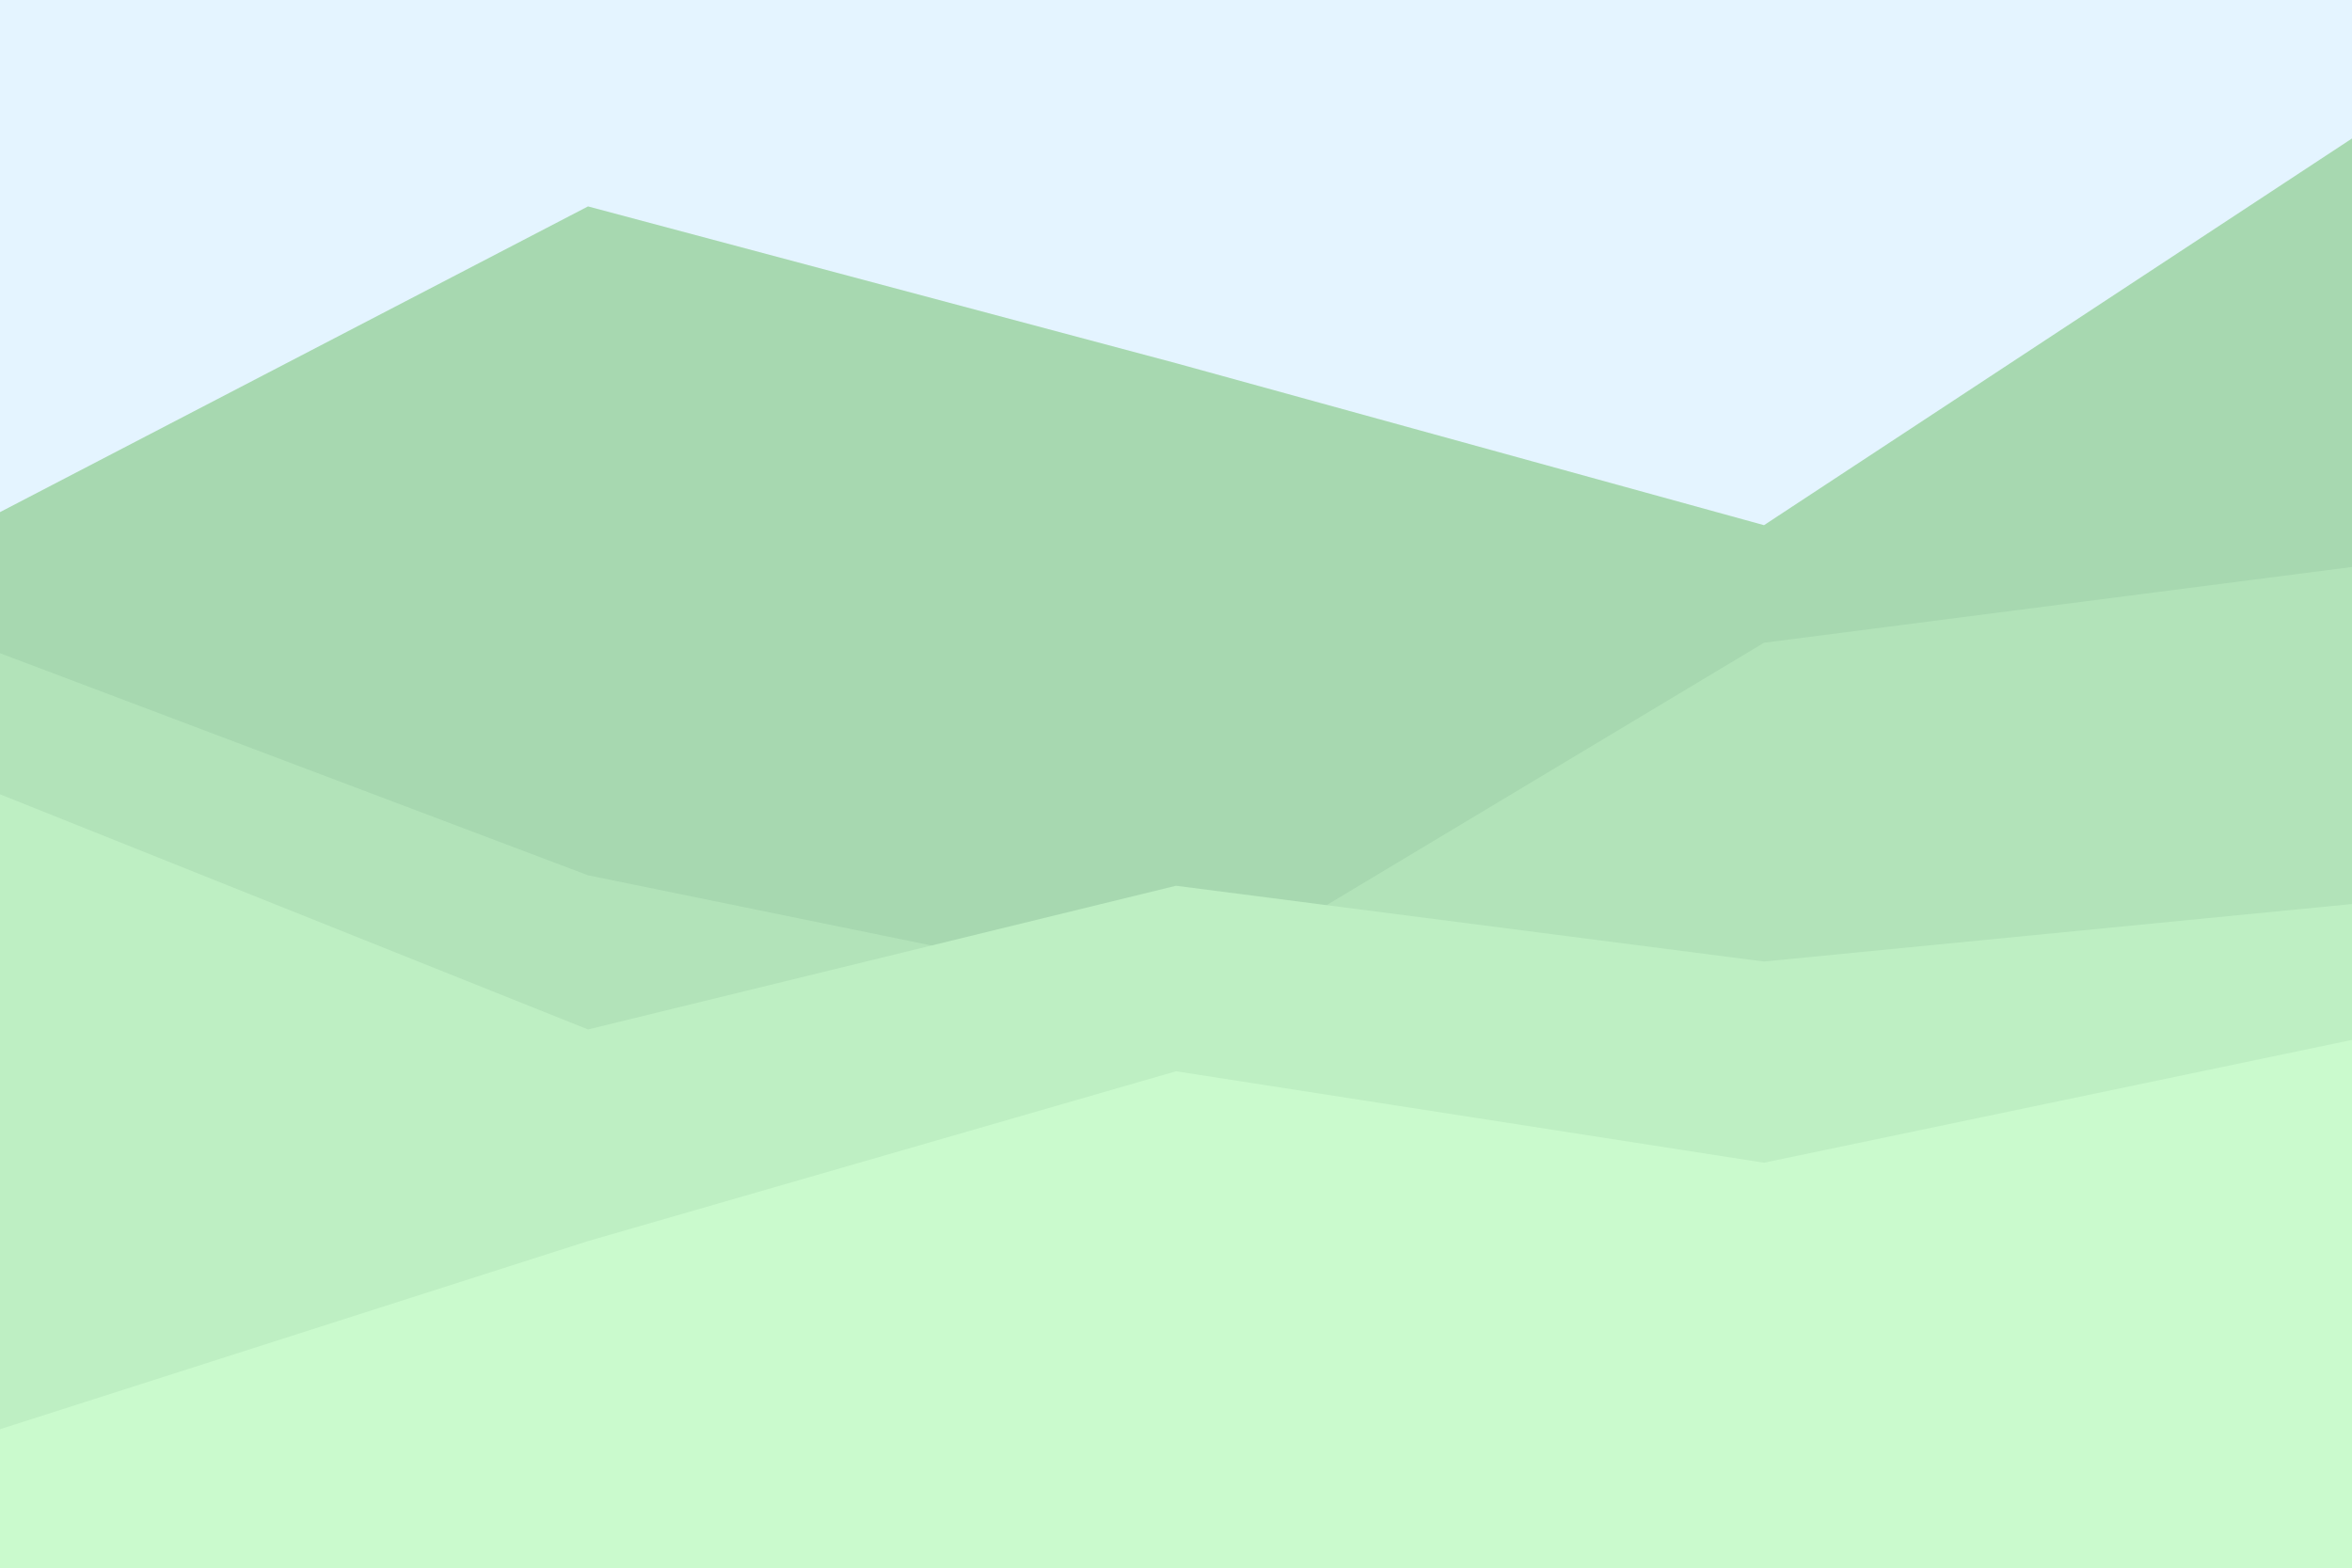
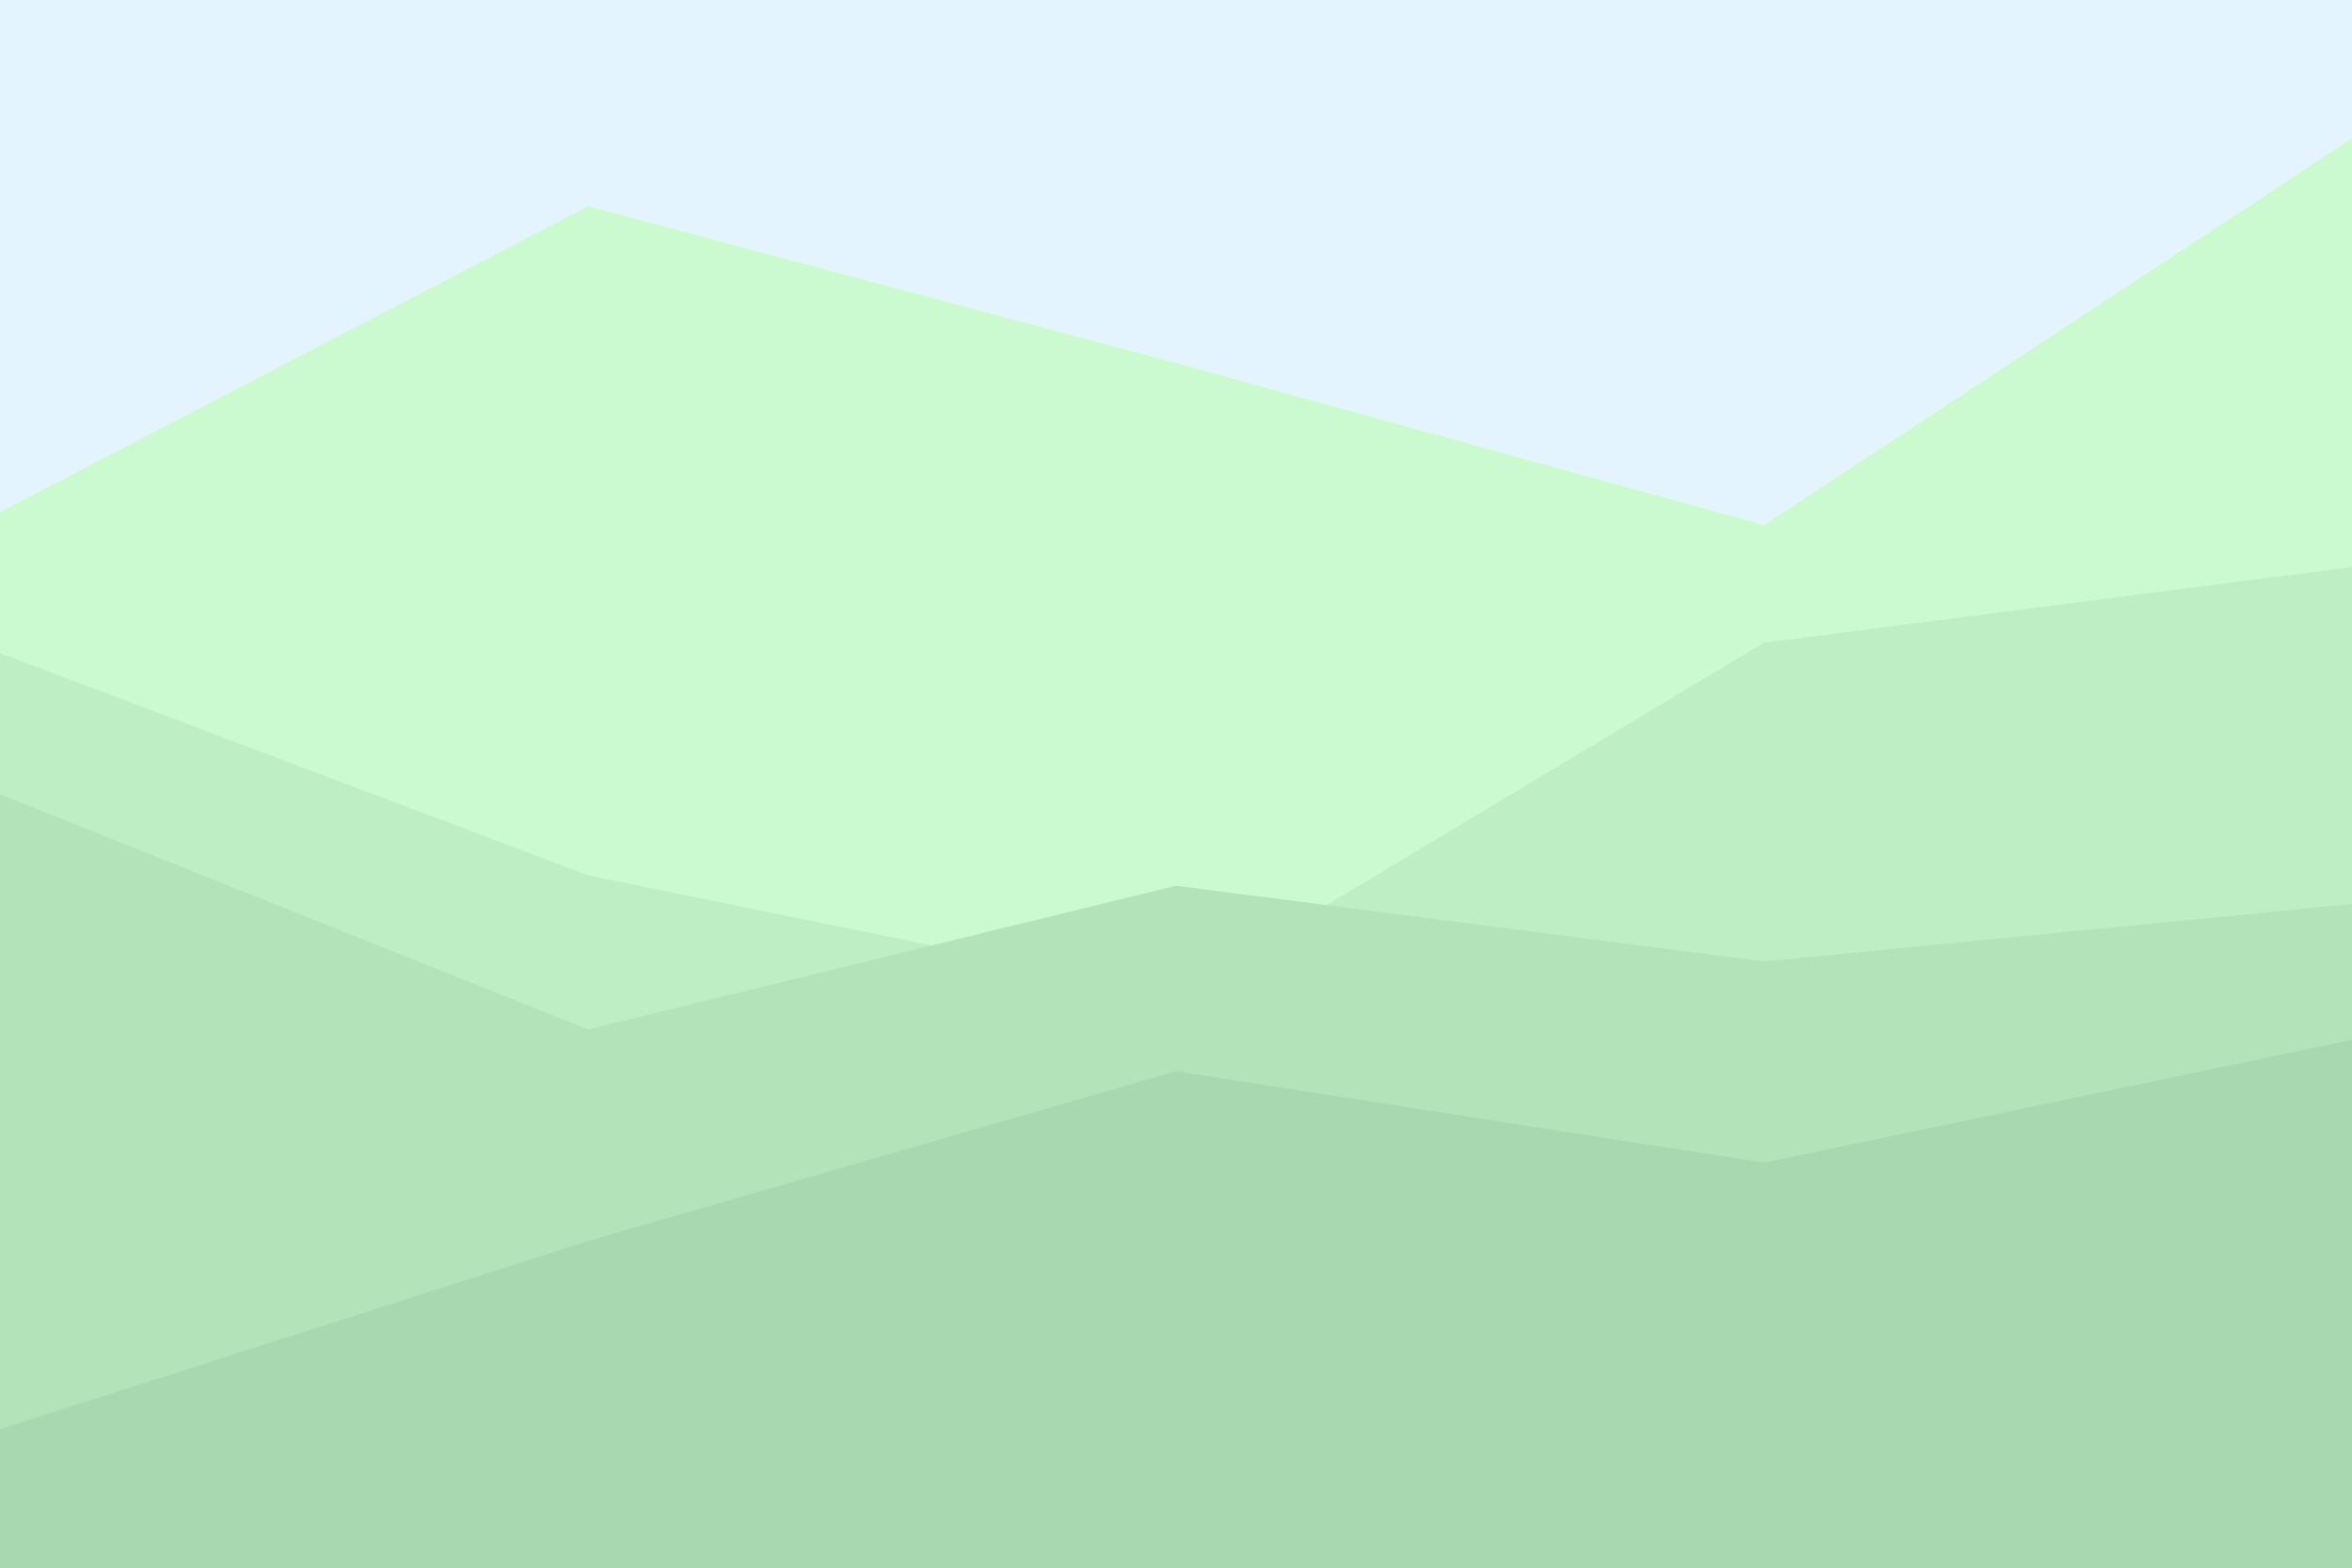
<svg xmlns="http://www.w3.org/2000/svg" id="visual" viewBox="0 0 900 600" width="900" height="600" version="1.1">
  <rect x="0" y="0" width="900" height="600" fill="#e4f4ff" />
-   <path d="M0 196L225 79L450 139L675 201L900 53L900 601L675 601L450 601L225 601L0 601Z" fill="#a7d8b0" />
-   <path d="M0 250L225 335L450 381L675 246L900 217L900 601L675 601L450 601L225 601L0 601Z" fill="#b2e3b9" />
-   <path d="M0 304L225 394L450 339L675 368L900 346L900 601L675 601L450 601L225 601L0 601Z" fill="#beefc3" />
-   <path d="M0 547L225 475L450 410L675 445L900 398L900 601L675 601L450 601L225 601L0 601Z" fill="#cafacd" />
+   <path d="M0 196L225 79L450 139L675 201L900 53L900 601L675 601L450 601L225 601L0 601Z" fill="#cafacd" />
+   <path d="M0 250L225 335L450 381L675 246L900 217L900 601L675 601L450 601L225 601L0 601Z" fill="#beefc3" />
+   <path d="M0 304L225 394L450 339L675 368L900 346L900 601L675 601L450 601L225 601L0 601Z" fill="#b2e3b9" />
+   <path d="M0 547L225 475L450 410L675 445L900 398L900 601L675 601L450 601L225 601L0 601Z" fill="#a7d8b0" />
</svg>
